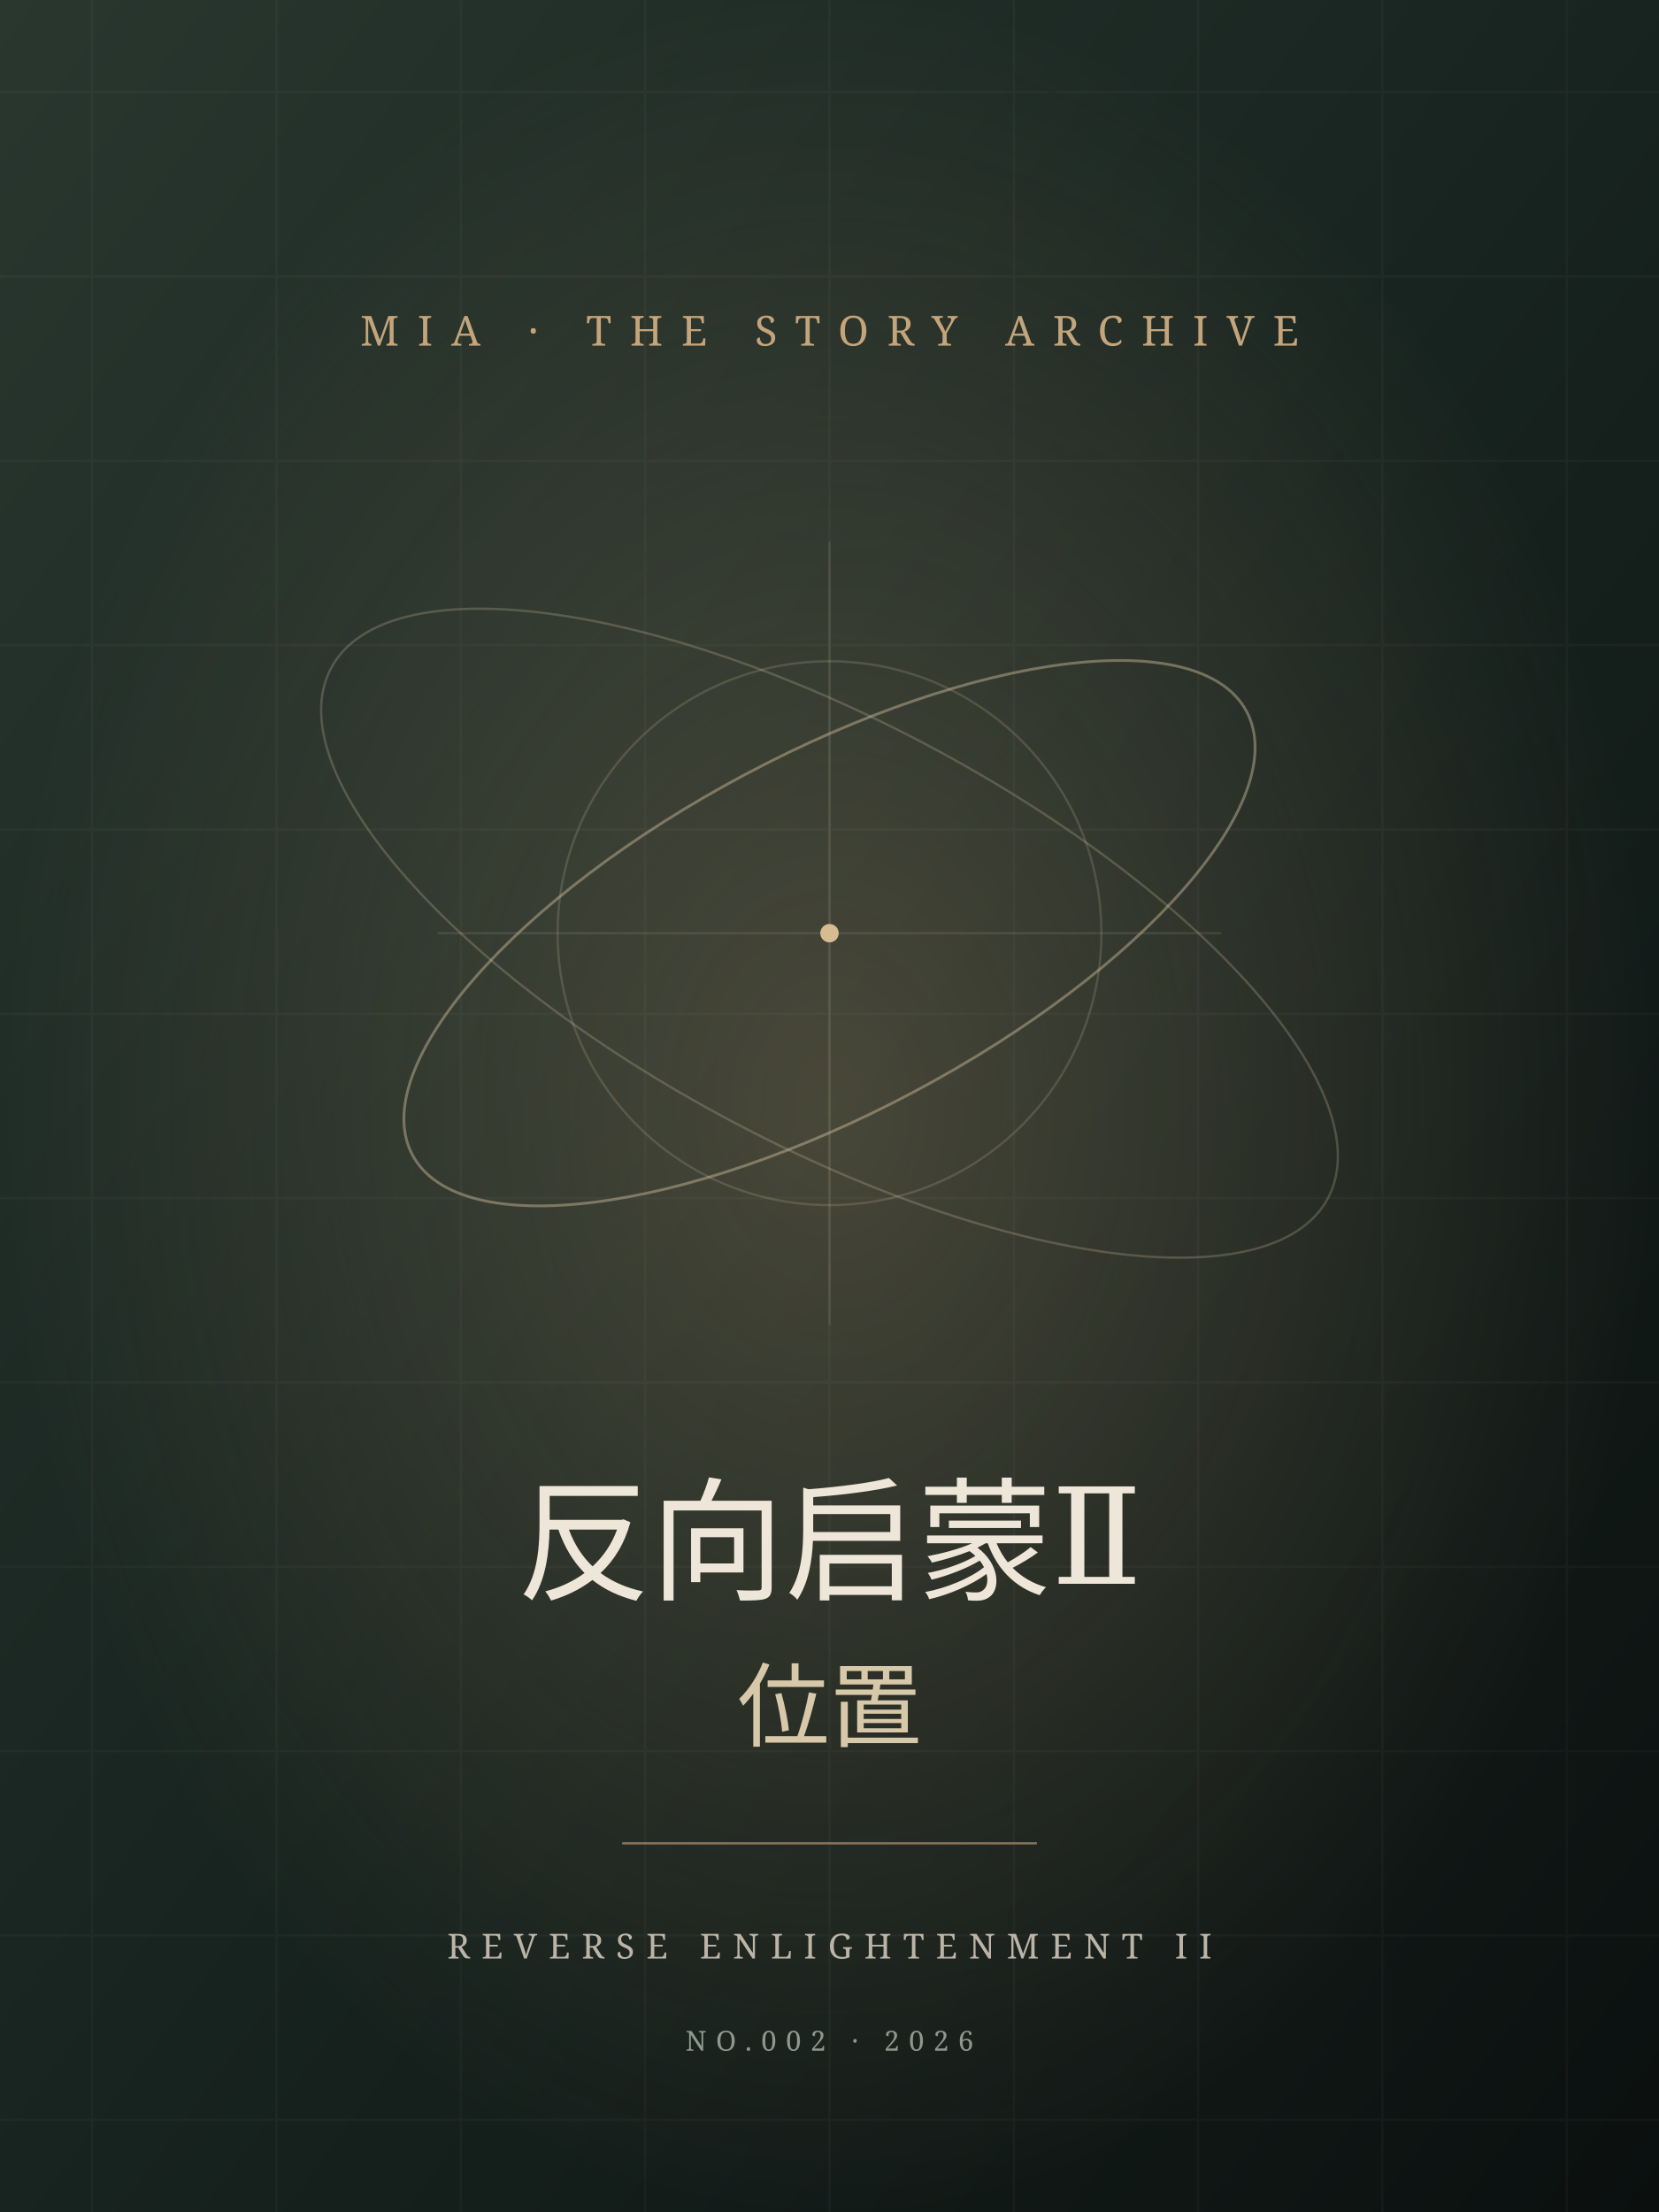
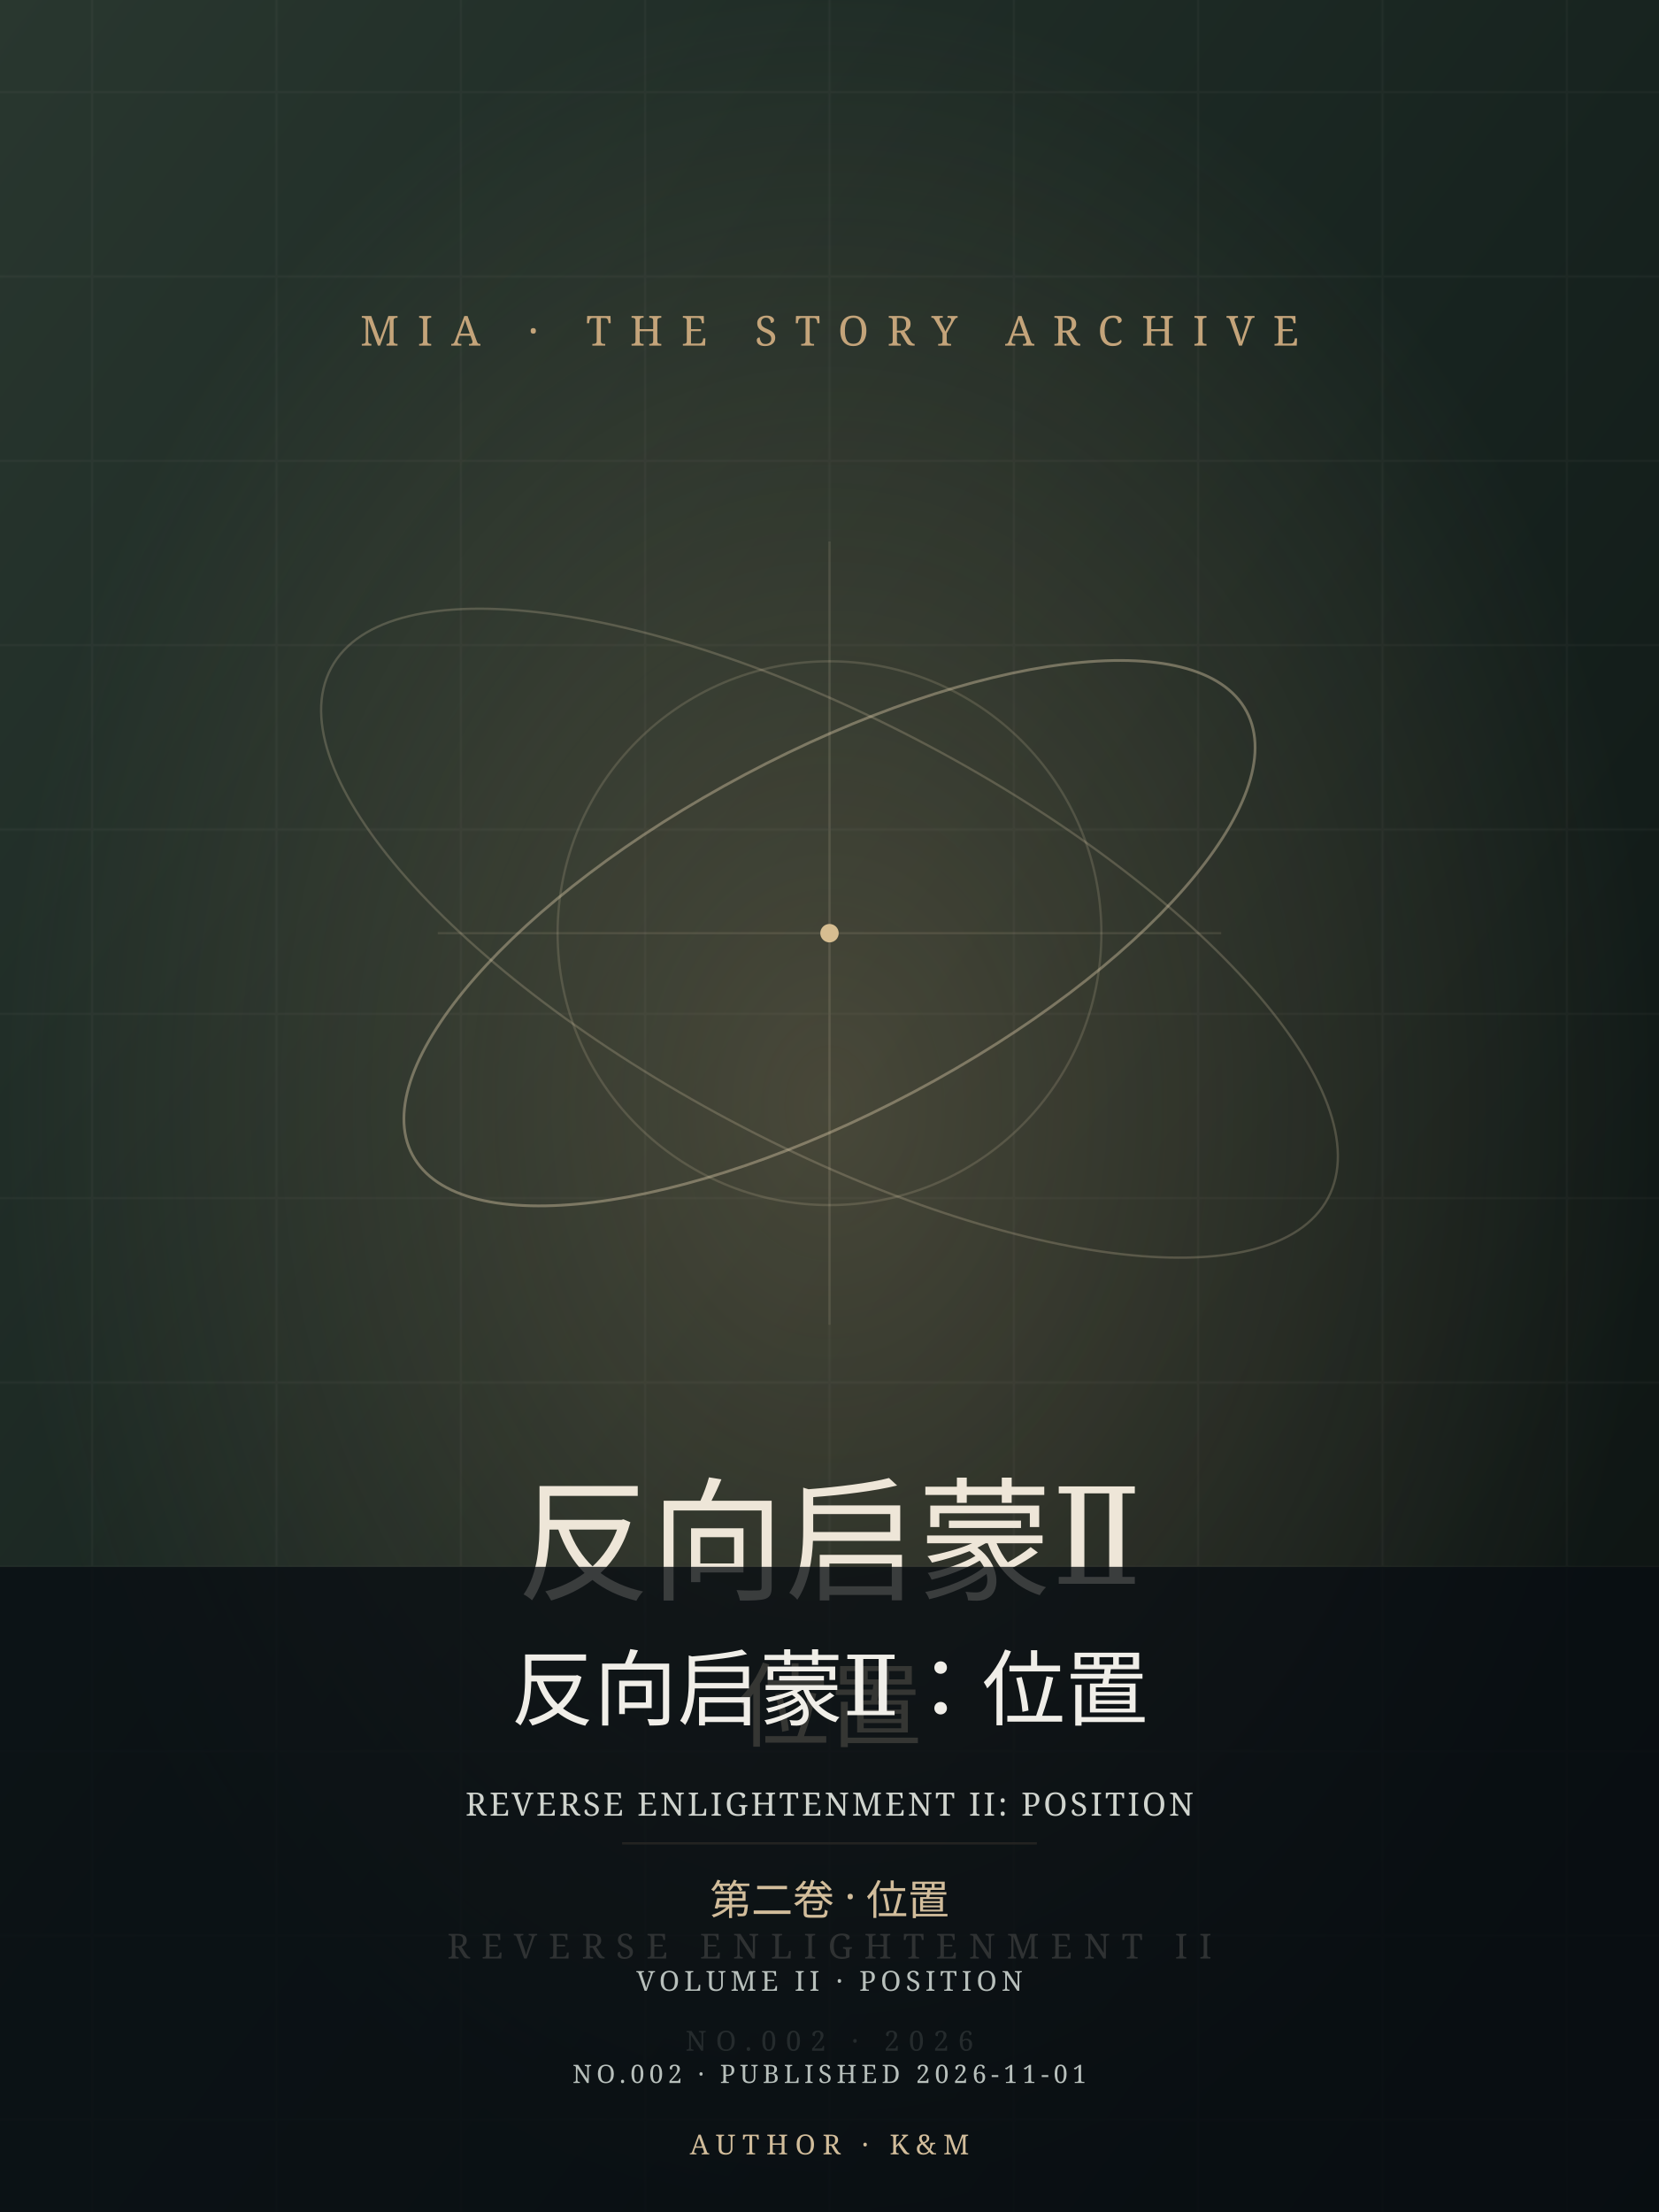
<svg xmlns="http://www.w3.org/2000/svg" viewBox="0 0 720 960">
  <defs>
    <linearGradient id="bg" x1="0" y1="0" x2="1" y2="1">
      <stop offset="0" stop-color="#29372f" />
      <stop offset=".52" stop-color="#17231f" />
      <stop offset="1" stop-color="#0b100f" />
    </linearGradient>
    <radialGradient id="glow">
      <stop offset="0" stop-color="#c4a47a" stop-opacity=".28" />
      <stop offset="1" stop-color="#c4a47a" stop-opacity="0" />
    </radialGradient>
    <pattern id="grain" width="80" height="80" patternUnits="userSpaceOnUse">
      <path d="M0 40H80M40 0V80" stroke="#e9e3d7" stroke-opacity=".035" stroke-width="1" />
    </pattern>
  </defs>
  <rect width="720" height="960" fill="url(#bg)" />
  <rect width="720" height="960" fill="url(#glow)" />
  <rect width="720" height="960" fill="url(#grain)" />
  <g fill="none" stroke="#d9c8a8" stroke-opacity=".42">
    <ellipse cx="360" cy="405" rx="205" ry="78" transform="rotate(-28 360 405)" stroke-width="1.2" />
    <ellipse cx="360" cy="405" rx="245" ry="92" transform="rotate(28 360 405)" stroke-opacity=".24" />
    <circle cx="360" cy="405" r="118" stroke-opacity=".18" />
    <path d="M360 235V575M190 405H530" stroke-opacity=".12" />
  </g>
  <circle cx="360" cy="405" r="4" fill="#d6bd91" />
  <text x="360" y="150" text-anchor="middle" fill="#c4a47a" font-family="Georgia,serif" font-size="18" letter-spacing="8">MIA · THE STORY ARCHIVE</text>
  <text x="360" y="690" text-anchor="middle" fill="#eee6d8" font-family="serif" font-size="58">反向启蒙Ⅱ</text>
  <text x="360" y="755" text-anchor="middle" fill="#d8c8aa" font-family="serif" font-size="40">位置</text>
  <path d="M270 800H450" stroke="#c4a47a" stroke-opacity=".6" />
  <text x="360" y="850" text-anchor="middle" fill="#bcb5a7" font-family="Georgia,serif" font-size="15" letter-spacing="5">REVERSE ENLIGHTENMENT II</text>
  <text x="360" y="890" text-anchor="middle" fill="#8f988e" font-family="Georgia,serif" font-size="12" letter-spacing="4">NO.002 · 2026</text>
+   <g id="publication-imprint">
+     <rect x="0" y="680" width="720" height="280" fill="#080d12" fill-opacity=".78" />
+     <text x="360" y="746" text-anchor="middle" fill="#f0eee8" font-family="Noto Serif SC,serif" font-size="36" textLength="633.6" lengthAdjust="spacingAndGlyphs">反向启蒙Ⅱ：位置</text>
+     <text x="360" y="788" text-anchor="middle" fill="#d0d4ce" font-family="Georgia,serif" font-size="14" letter-spacing="1.2" textLength="619.2" lengthAdjust="spacingAndGlyphs">REVERSE ENLIGHTENMENT II: POSITION</text>
+     <text x="360" y="831" text-anchor="middle" fill="#d2bd9b" font-family="Noto Serif SC,serif" font-size="18">第二卷 · 位置</text>
+     <text x="360" y="864" text-anchor="middle" fill="#b8c0bc" font-family="Georgia,serif" font-size="12" letter-spacing="2">VOLUME II · POSITION</text>
+     <text x="360" y="904" text-anchor="middle" fill="#b8c0bc" font-family="Georgia,serif" font-size="11" letter-spacing="2">NO.002 · PUBLISHED 2026-11-01</text>
+     <text x="360" y="935" text-anchor="middle" fill="#d2bd9b" font-family="Georgia,serif" font-size="12" letter-spacing="3">AUTHOR · K&amp;M</text>
+   </g>
</svg>
